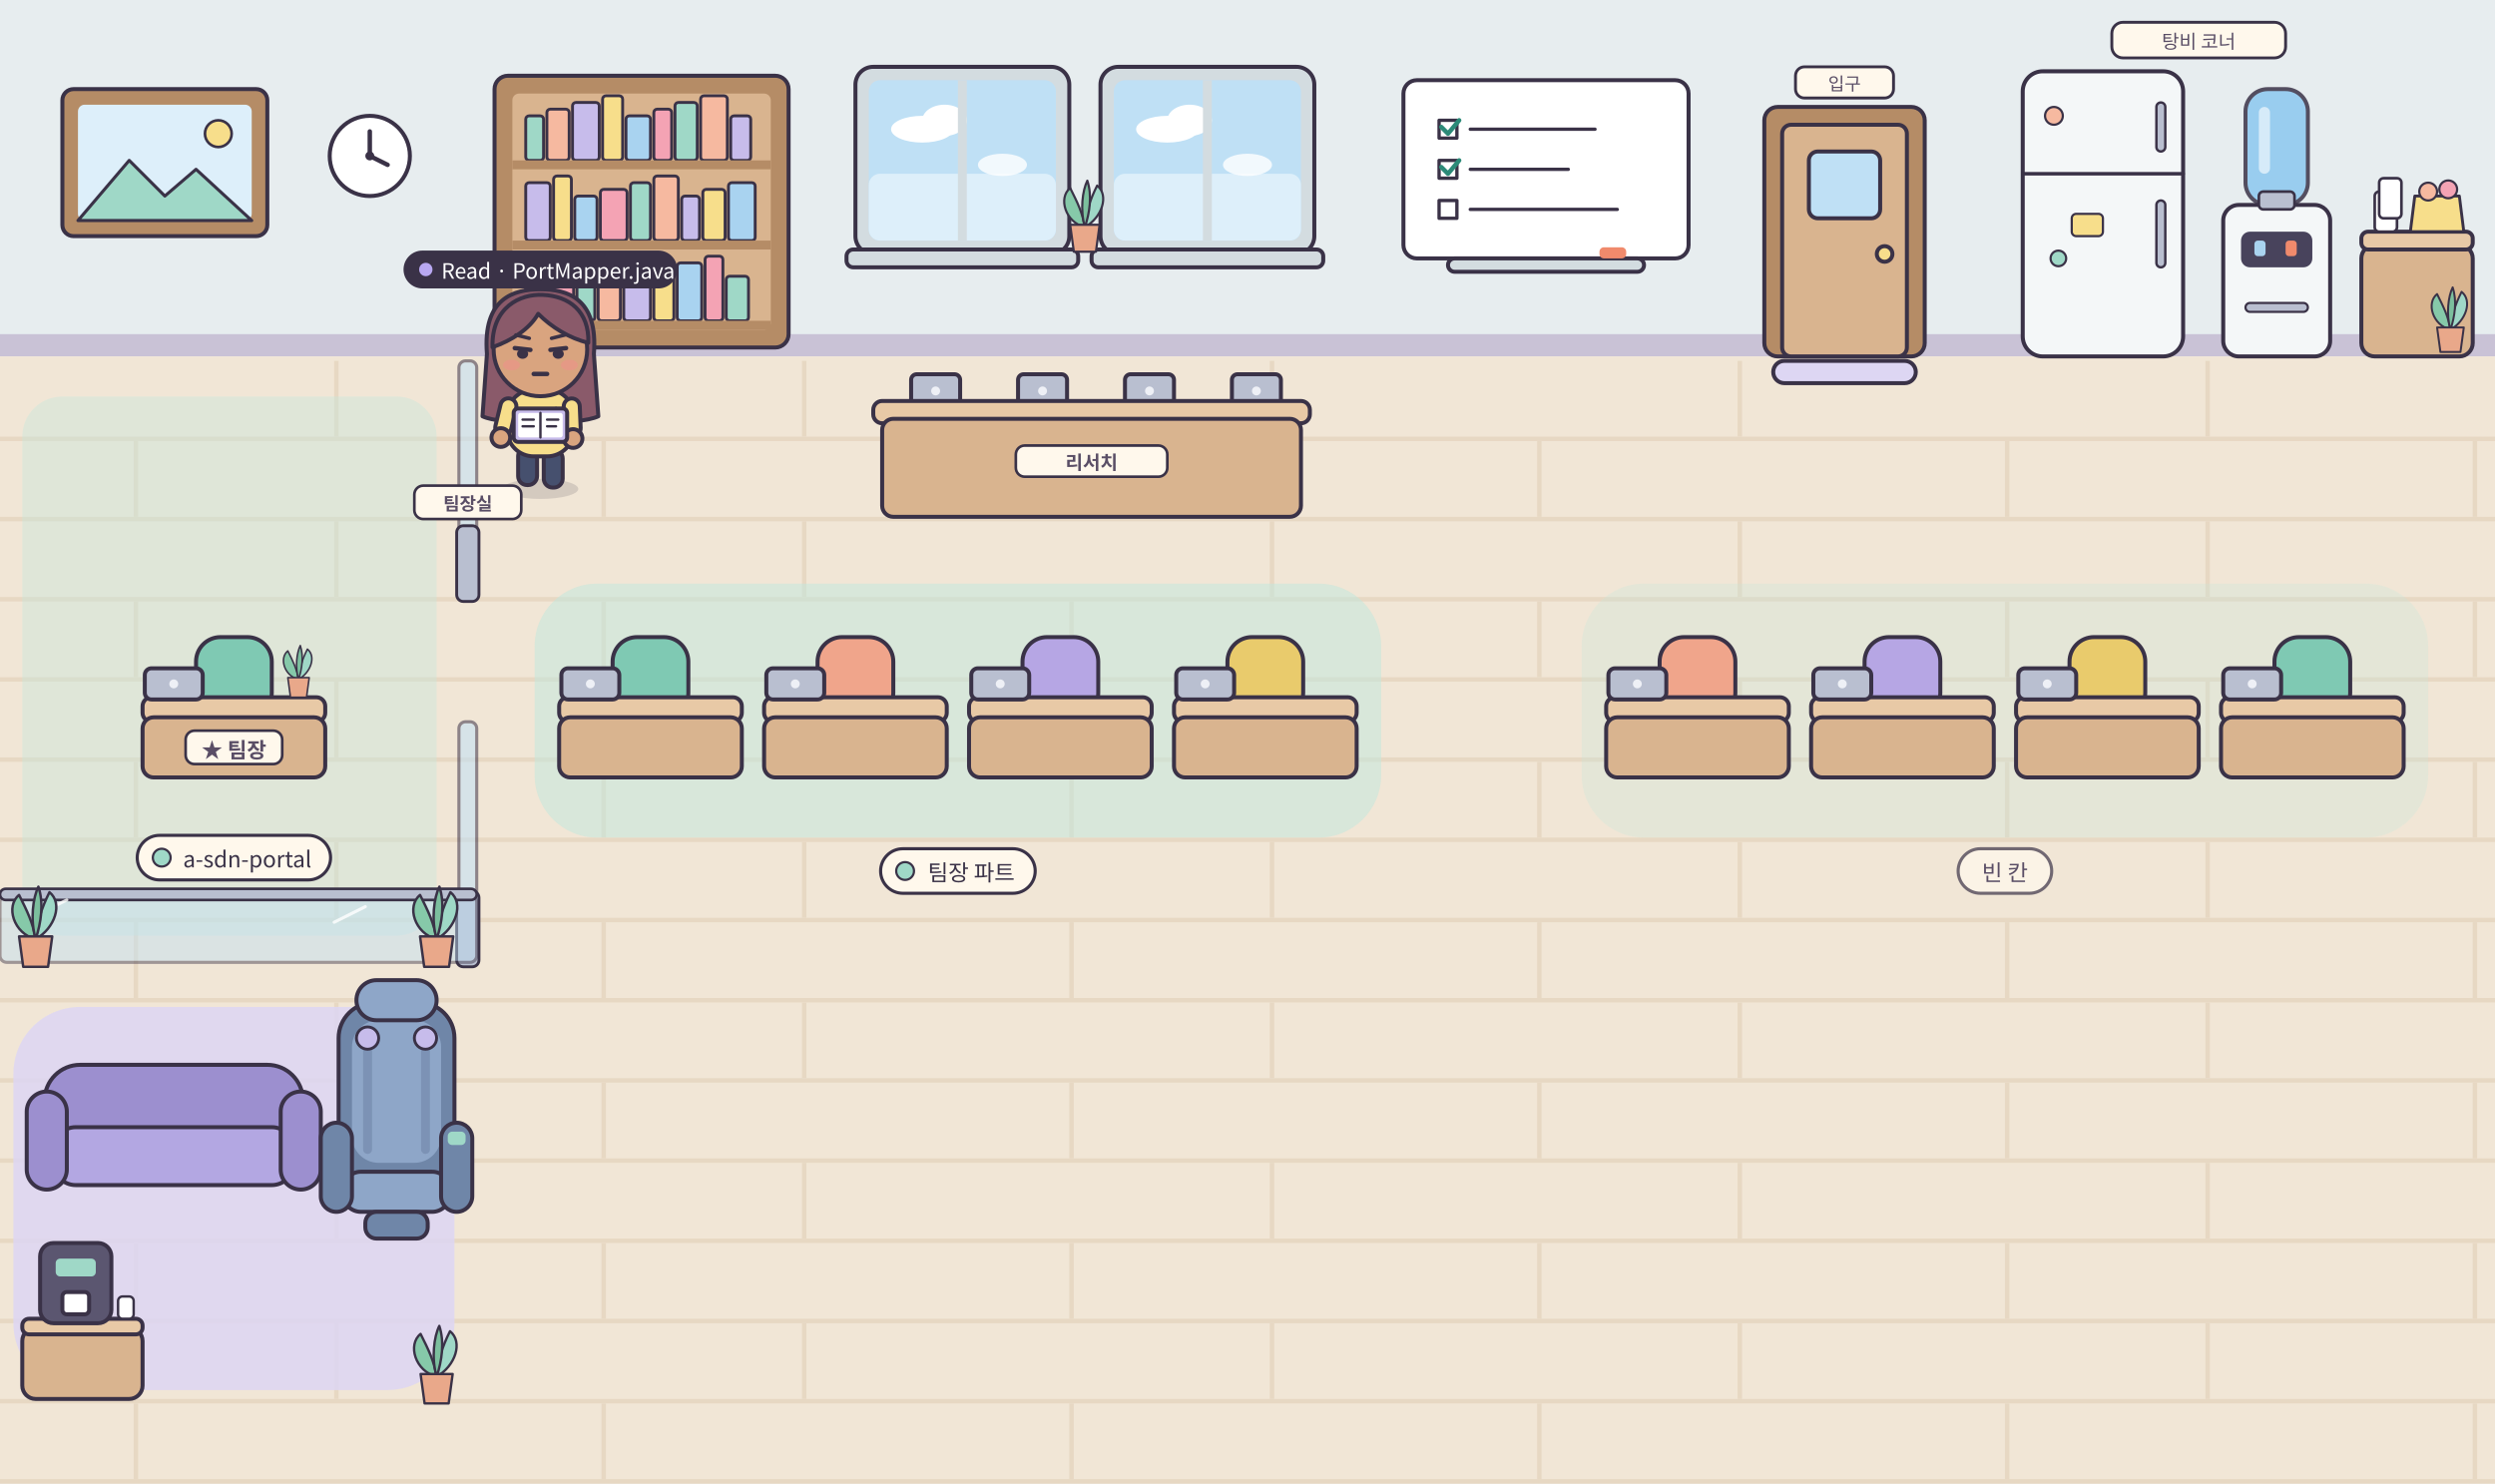
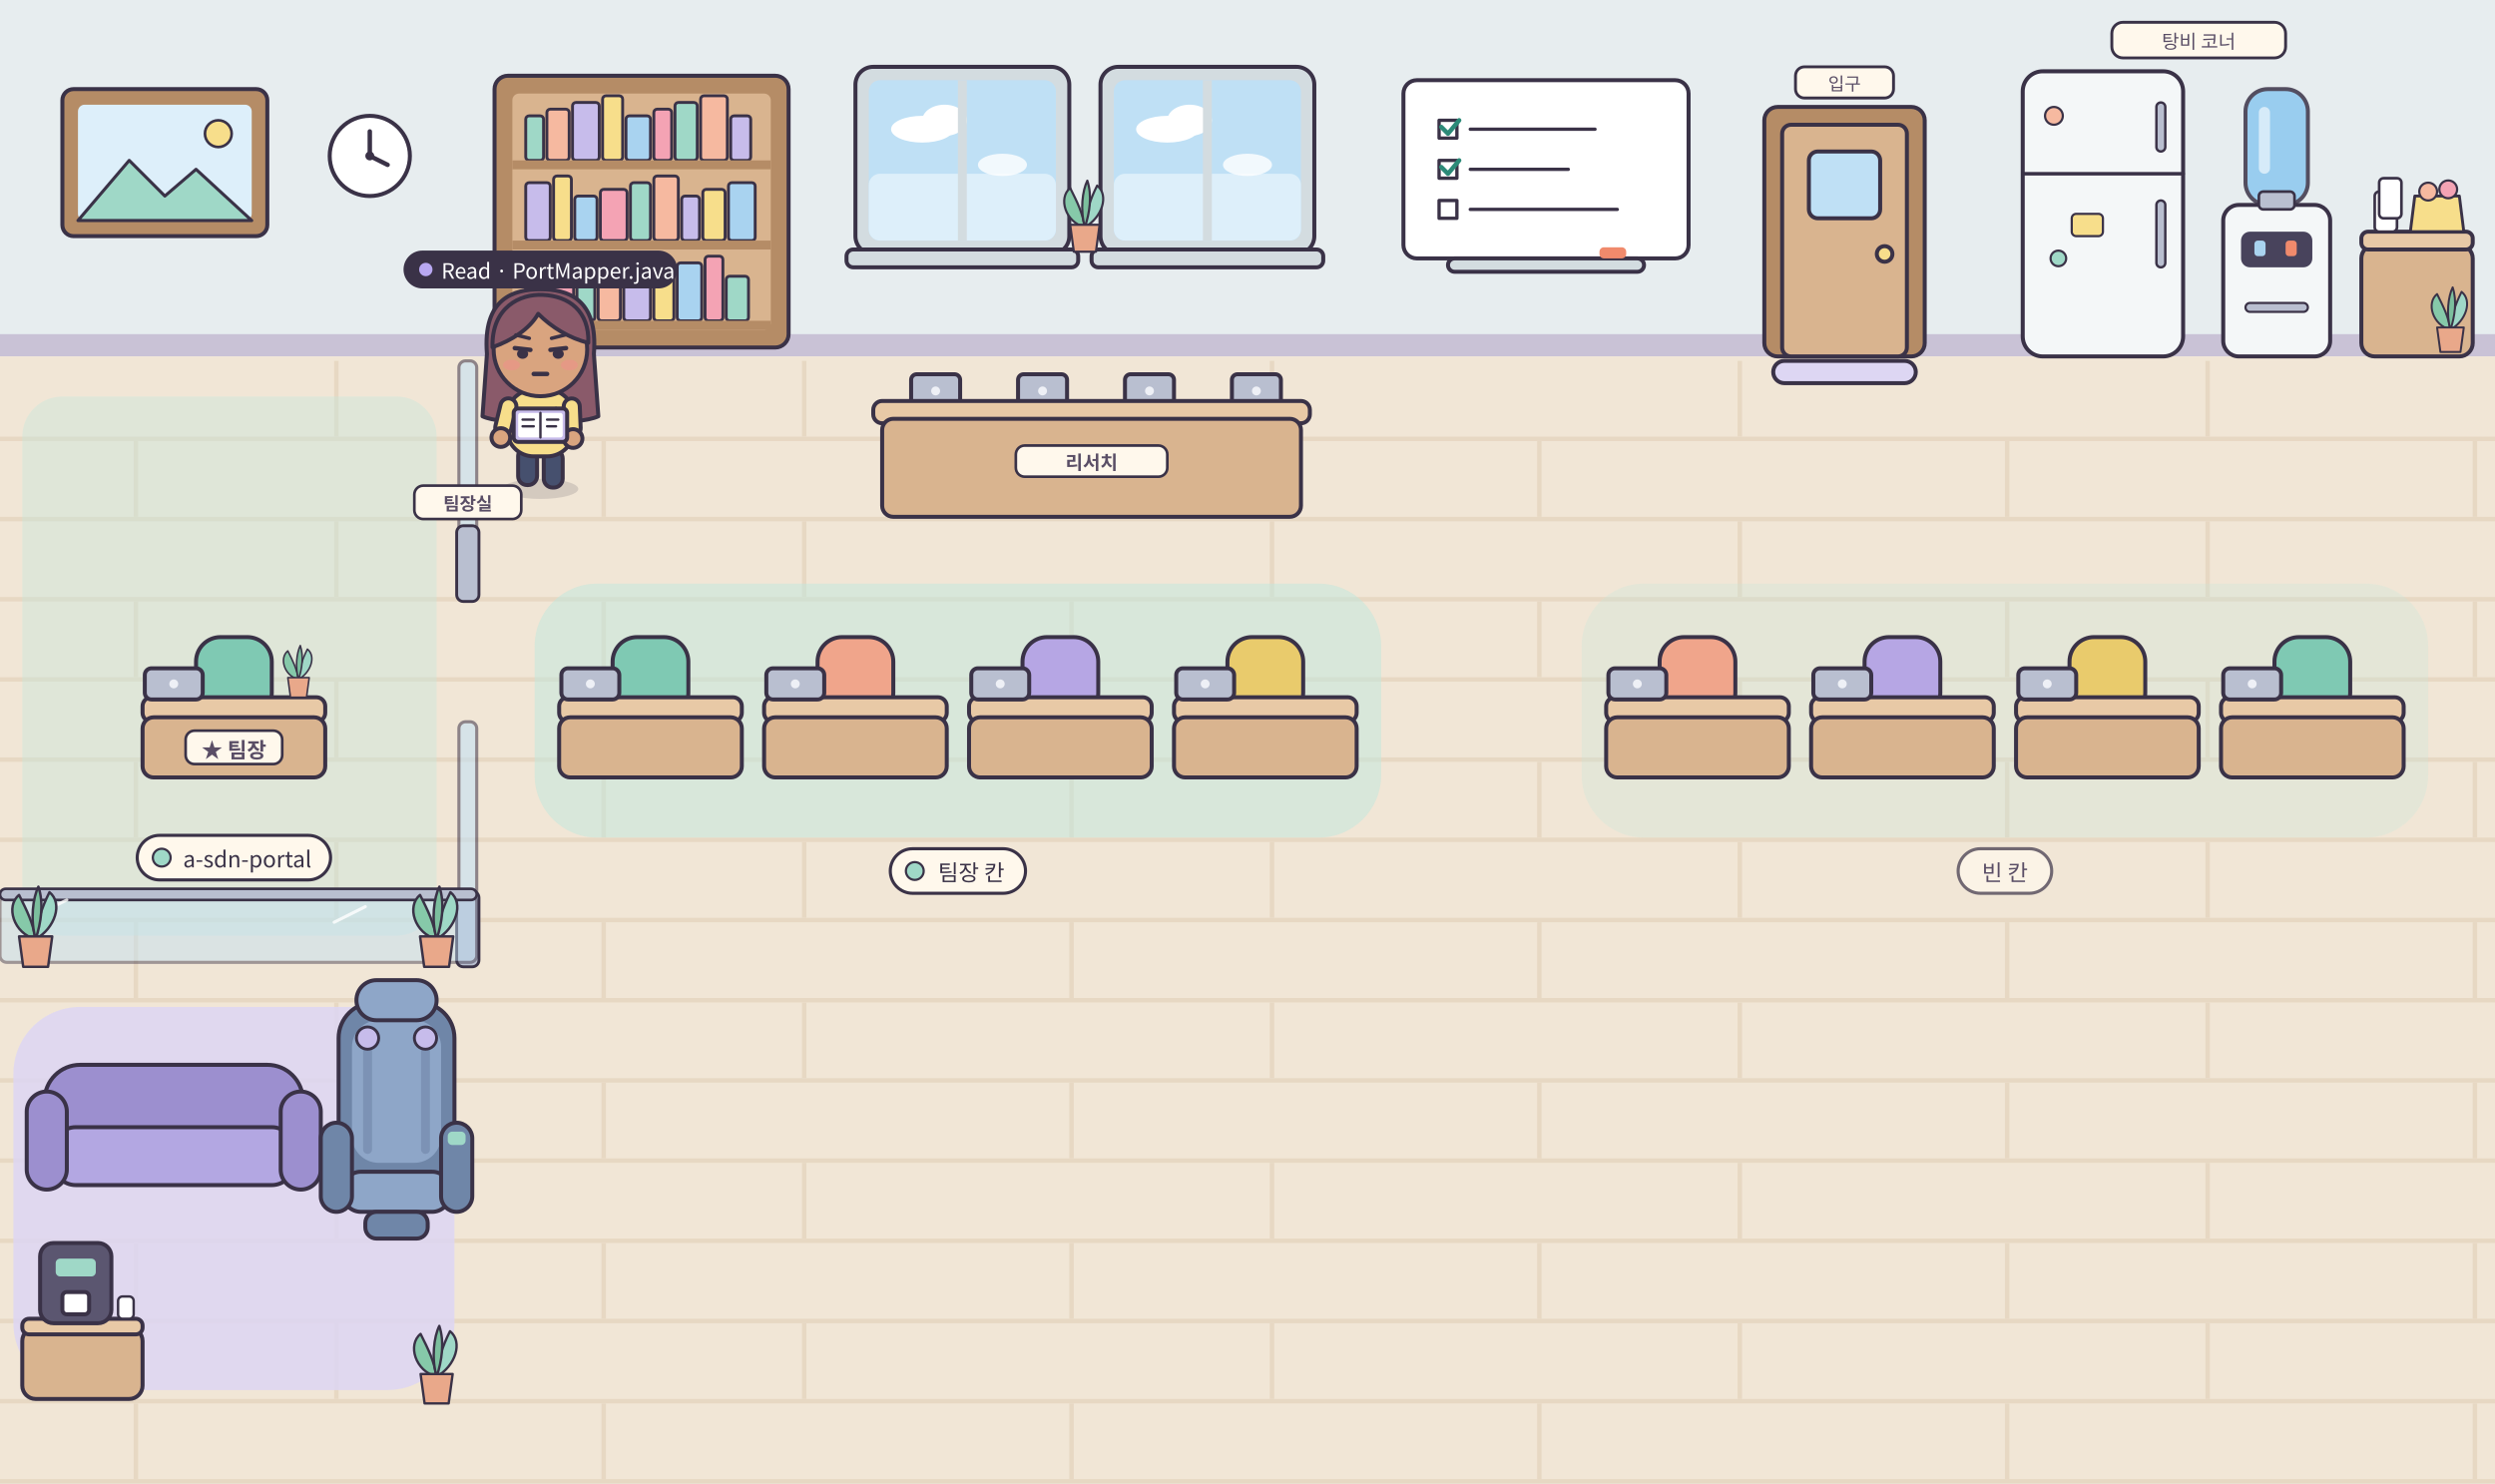
<svg xmlns="http://www.w3.org/2000/svg" viewBox="0 0 1120 666" width="1120" height="666" font-family="Apple SD Gothic Neo, Noto Sans CJK KR, Noto Sans KR, WenQuanYi Zen Hei, sans-serif">
  <rect x="0" y="0" width="1120" height="160" rx="0" fill="#E7EDEF" />
  <rect x="0" y="150" width="1120" height="10" rx="0" fill="#C9C2D6" />
  <rect x="0" y="160" width="1120" height="506" rx="0" fill="#F1E6D6" />
  <rect x="0" y="196" width="1120" height="2" rx="0" fill="#E7D8C3" />
  <rect x="150" y="162" width="2" height="34" rx="0" fill="#E7D8C3" />
  <rect x="360" y="162" width="2" height="34" rx="0" fill="#E7D8C3" />
  <rect x="570" y="162" width="2" height="34" rx="0" fill="#E7D8C3" />
  <rect x="780" y="162" width="2" height="34" rx="0" fill="#E7D8C3" />
  <rect x="990" y="162" width="2" height="34" rx="0" fill="#E7D8C3" />
  <rect x="0" y="232" width="1120" height="2" rx="0" fill="#E7D8C3" />
  <rect x="60" y="198" width="2" height="34" rx="0" fill="#E7D8C3" />
  <rect x="270" y="198" width="2" height="34" rx="0" fill="#E7D8C3" />
  <rect x="480" y="198" width="2" height="34" rx="0" fill="#E7D8C3" />
  <rect x="690" y="198" width="2" height="34" rx="0" fill="#E7D8C3" />
  <rect x="900" y="198" width="2" height="34" rx="0" fill="#E7D8C3" />
  <rect x="1110" y="198" width="2" height="34" rx="0" fill="#E7D8C3" />
  <rect x="0" y="268" width="1120" height="2" rx="0" fill="#E7D8C3" />
  <rect x="150" y="234" width="2" height="34" rx="0" fill="#E7D8C3" />
  <rect x="360" y="234" width="2" height="34" rx="0" fill="#E7D8C3" />
  <rect x="570" y="234" width="2" height="34" rx="0" fill="#E7D8C3" />
  <rect x="780" y="234" width="2" height="34" rx="0" fill="#E7D8C3" />
  <rect x="990" y="234" width="2" height="34" rx="0" fill="#E7D8C3" />
  <rect x="0" y="304" width="1120" height="2" rx="0" fill="#E7D8C3" />
  <rect x="60" y="270" width="2" height="34" rx="0" fill="#E7D8C3" />
  <rect x="270" y="270" width="2" height="34" rx="0" fill="#E7D8C3" />
  <rect x="480" y="270" width="2" height="34" rx="0" fill="#E7D8C3" />
  <rect x="690" y="270" width="2" height="34" rx="0" fill="#E7D8C3" />
  <rect x="900" y="270" width="2" height="34" rx="0" fill="#E7D8C3" />
  <rect x="1110" y="270" width="2" height="34" rx="0" fill="#E7D8C3" />
  <rect x="0" y="340" width="1120" height="2" rx="0" fill="#E7D8C3" />
  <rect x="150" y="306" width="2" height="34" rx="0" fill="#E7D8C3" />
  <rect x="360" y="306" width="2" height="34" rx="0" fill="#E7D8C3" />
  <rect x="570" y="306" width="2" height="34" rx="0" fill="#E7D8C3" />
  <rect x="780" y="306" width="2" height="34" rx="0" fill="#E7D8C3" />
  <rect x="990" y="306" width="2" height="34" rx="0" fill="#E7D8C3" />
  <rect x="0" y="376" width="1120" height="2" rx="0" fill="#E7D8C3" />
  <rect x="60" y="342" width="2" height="34" rx="0" fill="#E7D8C3" />
  <rect x="270" y="342" width="2" height="34" rx="0" fill="#E7D8C3" />
  <rect x="480" y="342" width="2" height="34" rx="0" fill="#E7D8C3" />
  <rect x="690" y="342" width="2" height="34" rx="0" fill="#E7D8C3" />
  <rect x="900" y="342" width="2" height="34" rx="0" fill="#E7D8C3" />
  <rect x="1110" y="342" width="2" height="34" rx="0" fill="#E7D8C3" />
  <rect x="0" y="412" width="1120" height="2" rx="0" fill="#E7D8C3" />
  <rect x="150" y="378" width="2" height="34" rx="0" fill="#E7D8C3" />
  <rect x="360" y="378" width="2" height="34" rx="0" fill="#E7D8C3" />
  <rect x="570" y="378" width="2" height="34" rx="0" fill="#E7D8C3" />
  <rect x="780" y="378" width="2" height="34" rx="0" fill="#E7D8C3" />
  <rect x="990" y="378" width="2" height="34" rx="0" fill="#E7D8C3" />
  <rect x="0" y="448" width="1120" height="2" rx="0" fill="#E7D8C3" />
  <rect x="60" y="414" width="2" height="34" rx="0" fill="#E7D8C3" />
  <rect x="270" y="414" width="2" height="34" rx="0" fill="#E7D8C3" />
  <rect x="480" y="414" width="2" height="34" rx="0" fill="#E7D8C3" />
  <rect x="690" y="414" width="2" height="34" rx="0" fill="#E7D8C3" />
  <rect x="900" y="414" width="2" height="34" rx="0" fill="#E7D8C3" />
  <rect x="1110" y="414" width="2" height="34" rx="0" fill="#E7D8C3" />
  <rect x="0" y="484" width="1120" height="2" rx="0" fill="#E7D8C3" />
  <rect x="150" y="450" width="2" height="34" rx="0" fill="#E7D8C3" />
  <rect x="360" y="450" width="2" height="34" rx="0" fill="#E7D8C3" />
  <rect x="570" y="450" width="2" height="34" rx="0" fill="#E7D8C3" />
  <rect x="780" y="450" width="2" height="34" rx="0" fill="#E7D8C3" />
  <rect x="990" y="450" width="2" height="34" rx="0" fill="#E7D8C3" />
  <rect x="0" y="520" width="1120" height="2" rx="0" fill="#E7D8C3" />
  <rect x="60" y="486" width="2" height="34" rx="0" fill="#E7D8C3" />
  <rect x="270" y="486" width="2" height="34" rx="0" fill="#E7D8C3" />
  <rect x="480" y="486" width="2" height="34" rx="0" fill="#E7D8C3" />
  <rect x="690" y="486" width="2" height="34" rx="0" fill="#E7D8C3" />
  <rect x="900" y="486" width="2" height="34" rx="0" fill="#E7D8C3" />
  <rect x="1110" y="486" width="2" height="34" rx="0" fill="#E7D8C3" />
  <rect x="0" y="556" width="1120" height="2" rx="0" fill="#E7D8C3" />
  <rect x="150" y="522" width="2" height="34" rx="0" fill="#E7D8C3" />
  <rect x="360" y="522" width="2" height="34" rx="0" fill="#E7D8C3" />
  <rect x="570" y="522" width="2" height="34" rx="0" fill="#E7D8C3" />
  <rect x="780" y="522" width="2" height="34" rx="0" fill="#E7D8C3" />
  <rect x="990" y="522" width="2" height="34" rx="0" fill="#E7D8C3" />
  <rect x="0" y="592" width="1120" height="2" rx="0" fill="#E7D8C3" />
  <rect x="60" y="558" width="2" height="34" rx="0" fill="#E7D8C3" />
  <rect x="270" y="558" width="2" height="34" rx="0" fill="#E7D8C3" />
  <rect x="480" y="558" width="2" height="34" rx="0" fill="#E7D8C3" />
  <rect x="690" y="558" width="2" height="34" rx="0" fill="#E7D8C3" />
  <rect x="900" y="558" width="2" height="34" rx="0" fill="#E7D8C3" />
  <rect x="1110" y="558" width="2" height="34" rx="0" fill="#E7D8C3" />
  <rect x="0" y="628" width="1120" height="2" rx="0" fill="#E7D8C3" />
  <rect x="150" y="594" width="2" height="34" rx="0" fill="#E7D8C3" />
  <rect x="360" y="594" width="2" height="34" rx="0" fill="#E7D8C3" />
  <rect x="570" y="594" width="2" height="34" rx="0" fill="#E7D8C3" />
  <rect x="780" y="594" width="2" height="34" rx="0" fill="#E7D8C3" />
  <rect x="990" y="594" width="2" height="34" rx="0" fill="#E7D8C3" />
  <rect x="0" y="664" width="1120" height="2" rx="0" fill="#E7D8C3" />
  <rect x="60" y="630" width="2" height="34" rx="0" fill="#E7D8C3" />
  <rect x="270" y="630" width="2" height="34" rx="0" fill="#E7D8C3" />
  <rect x="480" y="630" width="2" height="34" rx="0" fill="#E7D8C3" />
  <rect x="690" y="630" width="2" height="34" rx="0" fill="#E7D8C3" />
  <rect x="900" y="630" width="2" height="34" rx="0" fill="#E7D8C3" />
  <rect x="1110" y="630" width="2" height="34" rx="0" fill="#E7D8C3" />
  <rect x="240" y="262" width="380" height="114" rx="28" fill="#C3E7DC" opacity="0.55" />
  <rect x="710" y="262" width="380" height="114" rx="28" fill="#C3E7DC" opacity="0.28" />
  <rect x="10" y="178" width="186" height="242" rx="18" fill="#C3E7DC" opacity="0.4" />
  <rect x="6" y="452" width="198" height="172" rx="30" fill="#DDD6F3" opacity="0.85" />
  <rect x="796" y="162" width="64" height="10" rx="5" fill="#DDD6F3" stroke="#3A3247" stroke-width="1.8" stroke-linecap="round" stroke-linejoin="round" />
  <rect x="28" y="40" width="92" height="66" rx="5" fill="#B58C66" stroke="#3A3247" stroke-width="1.8" stroke-linecap="round" stroke-linejoin="round" />
  <rect x="35" y="47" width="78" height="52" rx="3" fill="#DDEFFA" />
  <path d="M35,99 L58,72 L74,88 L88,76 L113,99 Z" fill="#9FD8C7" stroke="#3A3247" stroke-width="1.4" stroke-linecap="round" stroke-linejoin="round" />
  <circle cx="98" cy="60" r="6" fill="#F7DE8B" stroke="#3A3247" stroke-width="1.2" stroke-linecap="round" stroke-linejoin="round" />
  <circle cx="166" cy="70" r="18" fill="#FFFFFF" stroke="#3A3247" stroke-width="1.8" stroke-linecap="round" stroke-linejoin="round" />
  <path d="M166,70 L166,59 M166,70 L174,74" fill="none" stroke="#3A3247" stroke-width="2" stroke-linecap="round" stroke-linejoin="round" />
  <circle cx="166" cy="70" r="2" fill="#3A3247" />
  <rect x="222" y="34" width="132" height="122" rx="6" fill="#B58C66" stroke="#3A3247" stroke-width="1.8" stroke-linecap="round" stroke-linejoin="round" />
  <rect x="230" y="42" width="116" height="106" rx="3" fill="#D9B48F" />
  <rect x="236" y="52" width="8" height="20" rx="1.5" fill="#9FD8C7" stroke="#3A3247" stroke-width="1.3" stroke-linecap="round" stroke-linejoin="round" />
  <rect x="245.5" y="49" width="10" height="23" rx="1.5" fill="#F6B9A0" stroke="#3A3247" stroke-width="1.3" stroke-linecap="round" stroke-linejoin="round" />
  <rect x="257" y="46" width="12" height="26" rx="1.5" fill="#C7BCEB" stroke="#3A3247" stroke-width="1.3" stroke-linecap="round" stroke-linejoin="round" />
  <rect x="270.5" y="43" width="9" height="29" rx="1.5" fill="#F7DE8B" stroke="#3A3247" stroke-width="1.3" stroke-linecap="round" stroke-linejoin="round" />
  <rect x="281" y="52" width="11" height="20" rx="1.5" fill="#A9D3F0" stroke="#3A3247" stroke-width="1.3" stroke-linecap="round" stroke-linejoin="round" />
  <rect x="293.5" y="49" width="8" height="23" rx="1.5" fill="#F4A3B4" stroke="#3A3247" stroke-width="1.3" stroke-linecap="round" stroke-linejoin="round" />
  <rect x="303" y="46" width="10" height="26" rx="1.5" fill="#9FD8C7" stroke="#3A3247" stroke-width="1.3" stroke-linecap="round" stroke-linejoin="round" />
  <rect x="314.5" y="43" width="12" height="29" rx="1.5" fill="#F6B9A0" stroke="#3A3247" stroke-width="1.3" stroke-linecap="round" stroke-linejoin="round" />
  <rect x="328" y="52" width="9" height="20" rx="1.5" fill="#C7BCEB" stroke="#3A3247" stroke-width="1.3" stroke-linecap="round" stroke-linejoin="round" />
  <rect x="230" y="72" width="116" height="4" rx="0" fill="#B58C66" />
  <rect x="236" y="82" width="11" height="26" rx="1.5" fill="#C7BCEB" stroke="#3A3247" stroke-width="1.3" stroke-linecap="round" stroke-linejoin="round" />
  <rect x="248.5" y="79" width="8" height="29" rx="1.5" fill="#F7DE8B" stroke="#3A3247" stroke-width="1.3" stroke-linecap="round" stroke-linejoin="round" />
  <rect x="258" y="88" width="10" height="20" rx="1.5" fill="#A9D3F0" stroke="#3A3247" stroke-width="1.3" stroke-linecap="round" stroke-linejoin="round" />
  <rect x="269.5" y="85" width="12" height="23" rx="1.5" fill="#F4A3B4" stroke="#3A3247" stroke-width="1.3" stroke-linecap="round" stroke-linejoin="round" />
  <rect x="283" y="82" width="9" height="26" rx="1.5" fill="#9FD8C7" stroke="#3A3247" stroke-width="1.3" stroke-linecap="round" stroke-linejoin="round" />
  <rect x="293.5" y="79" width="11" height="29" rx="1.5" fill="#F6B9A0" stroke="#3A3247" stroke-width="1.3" stroke-linecap="round" stroke-linejoin="round" />
  <rect x="306" y="88" width="8" height="20" rx="1.5" fill="#C7BCEB" stroke="#3A3247" stroke-width="1.3" stroke-linecap="round" stroke-linejoin="round" />
  <rect x="315.5" y="85" width="10" height="23" rx="1.5" fill="#F7DE8B" stroke="#3A3247" stroke-width="1.3" stroke-linecap="round" stroke-linejoin="round" />
  <rect x="327" y="82" width="12" height="26" rx="1.5" fill="#A9D3F0" stroke="#3A3247" stroke-width="1.3" stroke-linecap="round" stroke-linejoin="round" />
  <rect x="230" y="108" width="116" height="4" rx="0" fill="#B58C66" />
  <rect x="236" y="124" width="9" height="20" rx="1.5" fill="#A9D3F0" stroke="#3A3247" stroke-width="1.3" stroke-linecap="round" stroke-linejoin="round" />
  <rect x="246.5" y="121" width="11" height="23" rx="1.5" fill="#F4A3B4" stroke="#3A3247" stroke-width="1.3" stroke-linecap="round" stroke-linejoin="round" />
  <rect x="259" y="118" width="8" height="26" rx="1.5" fill="#9FD8C7" stroke="#3A3247" stroke-width="1.3" stroke-linecap="round" stroke-linejoin="round" />
  <rect x="268.5" y="115" width="10" height="29" rx="1.5" fill="#F6B9A0" stroke="#3A3247" stroke-width="1.3" stroke-linecap="round" stroke-linejoin="round" />
  <rect x="280" y="124" width="12" height="20" rx="1.5" fill="#C7BCEB" stroke="#3A3247" stroke-width="1.3" stroke-linecap="round" stroke-linejoin="round" />
  <rect x="293.5" y="121" width="9" height="23" rx="1.5" fill="#F7DE8B" stroke="#3A3247" stroke-width="1.3" stroke-linecap="round" stroke-linejoin="round" />
  <rect x="304" y="118" width="11" height="26" rx="1.5" fill="#A9D3F0" stroke="#3A3247" stroke-width="1.3" stroke-linecap="round" stroke-linejoin="round" />
  <rect x="316.5" y="115" width="8" height="29" rx="1.5" fill="#F4A3B4" stroke="#3A3247" stroke-width="1.3" stroke-linecap="round" stroke-linejoin="round" />
  <rect x="326" y="124" width="10" height="20" rx="1.5" fill="#9FD8C7" stroke="#3A3247" stroke-width="1.3" stroke-linecap="round" stroke-linejoin="round" />
  <rect x="230" y="144" width="116" height="4" rx="0" fill="#B58C66" />
  <rect x="384" y="30" width="96" height="84" rx="8" fill="#D3DCE0" stroke="#3A3247" stroke-width="1.8" stroke-linecap="round" stroke-linejoin="round" />
  <rect x="390" y="36" width="84" height="72" rx="5" fill="#BFE0F5" />
  <rect x="390" y="78" width="84" height="30" rx="5" fill="#DDEFFA" />
  <ellipse cx="414" cy="58" rx="14" ry="6" fill="#FFFFFF" />
  <ellipse cx="424" cy="54" rx="10" ry="7" fill="#FFFFFF" />
  <ellipse cx="450" cy="74" rx="11" ry="5" fill="#FFFFFF" opacity="0.8" />
  <rect x="430" y="36" width="4" height="72" rx="0" fill="#D3DCE0" />
  <rect x="380" y="112" width="104" height="8" rx="3" fill="#D3DCE0" stroke="#3A3247" stroke-width="1.8" stroke-linecap="round" stroke-linejoin="round" />
  <rect x="494" y="30" width="96" height="84" rx="8" fill="#D3DCE0" stroke="#3A3247" stroke-width="1.8" stroke-linecap="round" stroke-linejoin="round" />
  <rect x="500" y="36" width="84" height="72" rx="5" fill="#BFE0F5" />
  <rect x="500" y="78" width="84" height="30" rx="5" fill="#DDEFFA" />
  <ellipse cx="524" cy="58" rx="14" ry="6" fill="#FFFFFF" />
  <ellipse cx="534" cy="54" rx="10" ry="7" fill="#FFFFFF" />
  <ellipse cx="560" cy="74" rx="11" ry="5" fill="#FFFFFF" opacity="0.8" />
  <rect x="540" y="36" width="4" height="72" rx="0" fill="#D3DCE0" />
  <rect x="490" y="112" width="104" height="8" rx="3" fill="#D3DCE0" stroke="#3A3247" stroke-width="1.8" stroke-linecap="round" stroke-linejoin="round" />
  <path d="M487,102 C478.2,99.8 474.9,88.8 480.4,84.4 C483.7,91 485.9,95.4 487,102 Z" fill="#86C9A9" stroke="#3A3247" stroke-width="0.99" stroke-linecap="round" stroke-linejoin="round" />
  <path d="M487,102 C494.7,97.6 498,87.7 492.5,83.3 C489.2,89.9 487.55,95.4 487,102 Z" fill="#9FD8C7" stroke="#3A3247" stroke-width="0.99" stroke-linecap="round" stroke-linejoin="round" />
  <path d="M487,102 C484.8,94.3 485.9,85.5 488.1,81.1 C490.3,87.7 489.2,95.4 487,102 Z" fill="#7CBF9E" stroke="#3A3247" stroke-width="0.99" stroke-linecap="round" stroke-linejoin="round" />
  <path d="M480.4,100.9 L493.6,100.9 L491.95,113 L482.05,113 Z" fill="#E9A88A" stroke="#3A3247" stroke-width="0.99" stroke-linecap="round" stroke-linejoin="round" />
  <rect x="630" y="36" width="128" height="80" rx="6" fill="#FFFFFF" stroke="#3A3247" stroke-width="1.8" stroke-linecap="round" stroke-linejoin="round" />
  <path d="M646,54 L654,54 L654,62 L646,62 Z M660,58 L716,58 M646,72 L654,72 L654,80 L646,80 Z M660,76 L704,76 M646,90 L654,90 L654,98 L646,98 Z M660,94 L726,94" fill="none" stroke="#3A3247" stroke-width="1.5" stroke-linecap="round" stroke-linejoin="round" />
  <path d="M647,57 L650,60 L655,54 M647,75 L650,78 L655,72" fill="none" stroke="#2C8A78" stroke-width="2" stroke-linecap="round" stroke-linejoin="round" />
  <rect x="650" y="116" width="88" height="6" rx="3" fill="#D3DCE0" stroke="#3A3247" stroke-width="1.8" stroke-linecap="round" stroke-linejoin="round" />
  <rect x="718" y="111" width="12" height="5" rx="2" fill="#F08A6C" />
  <rect x="792" y="48" width="72" height="112" rx="6" fill="#B58C66" stroke="#3A3247" stroke-width="1.8" stroke-linecap="round" stroke-linejoin="round" />
  <rect x="800" y="56" width="56" height="104" rx="4" fill="#D9B48F" stroke="#3A3247" stroke-width="1.8" stroke-linecap="round" stroke-linejoin="round" />
  <rect x="812" y="68" width="32" height="30" rx="4" fill="#BFE0F5" stroke="#3A3247" stroke-width="1.8" stroke-linecap="round" stroke-linejoin="round" />
  <circle cx="846" cy="114" r="3.5" fill="#F7DE8B" stroke="#3A3247" stroke-width="1.8" stroke-linecap="round" stroke-linejoin="round" />
  <rect x="806" y="30" width="44" height="14" rx="4" fill="#FFF8EC" stroke="#3A3247" stroke-width="1.3" stroke-linecap="round" stroke-linejoin="round" />
  <text x="828" y="37" font-size="8" text-anchor="middle" dominant-baseline="central" fill="#5A4E66">입구</text>
  <rect x="948" y="10" width="78" height="16" rx="5" fill="#FFF8EC" stroke="#3A3247" stroke-width="1.3" stroke-linecap="round" stroke-linejoin="round" />
  <text x="987" y="18" font-size="8.5" text-anchor="middle" dominant-baseline="central" fill="#5A4E66">탕비 코너</text>
  <rect x="908" y="32" width="72" height="128" rx="9" fill="#F4F7F8" stroke="#3A3247" stroke-width="1.8" stroke-linecap="round" stroke-linejoin="round" />
  <path d="M908,78 L980,78" fill="none" stroke="#3A3247" stroke-width="1.6" stroke-linecap="round" stroke-linejoin="round" />
  <rect x="968" y="46" width="4" height="22" rx="2" fill="#B9BFD0" stroke="#3A3247" stroke-width="1.1" stroke-linecap="round" stroke-linejoin="round" />
  <rect x="968" y="90" width="4" height="30" rx="2" fill="#B9BFD0" stroke="#3A3247" stroke-width="1.1" stroke-linecap="round" stroke-linejoin="round" />
  <circle cx="922" cy="52" r="4" fill="#F6B9A0" stroke="#3A3247" stroke-width="1" stroke-linecap="round" stroke-linejoin="round" />
  <rect x="930" y="96" width="14" height="10" rx="2" fill="#F7DE8B" stroke="#3A3247" stroke-width="1" stroke-linecap="round" stroke-linejoin="round" />
  <circle cx="924" cy="116" r="3.5" fill="#9FD8C7" stroke="#3A3247" stroke-width="1" stroke-linecap="round" stroke-linejoin="round" />
  <rect x="998" y="92" width="48" height="68" rx="7" fill="#F4F7F8" stroke="#3A3247" stroke-width="1.8" stroke-linecap="round" stroke-linejoin="round" />
  <rect x="1006" y="104" width="32" height="16" rx="4" fill="#48435C" />
  <rect x="1012" y="108" width="5" height="7" rx="1.5" fill="#A9D3F0" />
  <rect x="1026" y="108" width="5" height="7" rx="1.5" fill="#F08A6C" />
  <rect x="1008" y="136" width="28" height="4" rx="2" fill="#B9BFD0" stroke="#3A3247" stroke-width="1" stroke-linecap="round" stroke-linejoin="round" />
  <rect x="1008" y="40" width="28" height="52" rx="10" fill="#8CC8EE" stroke="#3A3247" stroke-width="1.8" stroke-linecap="round" stroke-linejoin="round" opacity="0.85" />
  <rect x="1014" y="48" width="5" height="30" rx="2.5" fill="#FFFFFF" opacity="0.6" />
  <rect x="1014" y="86" width="16" height="8" rx="2" fill="#B9BFD0" stroke="#3A3247" stroke-width="1.2" stroke-linecap="round" stroke-linejoin="round" />
  <rect x="1060" y="110" width="50" height="50" rx="6" fill="#D9B48F" stroke="#3A3247" stroke-width="1.8" stroke-linecap="round" stroke-linejoin="round" />
  <rect x="1060" y="104" width="50" height="8" rx="3" fill="#E8C9A6" stroke="#3A3247" stroke-width="1.8" stroke-linecap="round" stroke-linejoin="round" />
  <rect x="1066" y="86" width="10" height="18" rx="2" fill="#FFFFFF" stroke="#3A3247" stroke-width="1.2" stroke-linecap="round" stroke-linejoin="round" />
  <rect x="1068" y="80" width="10" height="18" rx="2" fill="#FFFFFF" stroke="#3A3247" stroke-width="1.2" stroke-linecap="round" stroke-linejoin="round" />
  <path d="M1082,104 L1084,88 L1104,88 L1106,104 Z" fill="#F7DE8B" stroke="#3A3247" stroke-width="1.3" stroke-linecap="round" stroke-linejoin="round" />
  <circle cx="1090" cy="86" r="4" fill="#F6B9A0" stroke="#3A3247" stroke-width="1" stroke-linecap="round" stroke-linejoin="round" />
  <circle cx="1099" cy="85" r="4" fill="#F4A3B4" stroke="#3A3247" stroke-width="1" stroke-linecap="round" stroke-linejoin="round" />
  <path d="M1100,148 C1092,146 1089,136 1094,132 C1097,138 1099,142 1100,148 Z" fill="#86C9A9" stroke="#3A3247" stroke-width="0.9" stroke-linecap="round" stroke-linejoin="round" />
  <path d="M1100,148 C1107,144 1110,135 1105,131 C1102,137 1100.5,142 1100,148 Z" fill="#9FD8C7" stroke="#3A3247" stroke-width="0.9" stroke-linecap="round" stroke-linejoin="round" />
  <path d="M1100,148 C1098,141 1099,133 1101,129 C1103,135 1102,142 1100,148 Z" fill="#7CBF9E" stroke="#3A3247" stroke-width="0.9" stroke-linecap="round" stroke-linejoin="round" />
  <path d="M1094,147 L1106,147 L1104.5,158 L1095.5,158 Z" fill="#E9A88A" stroke="#3A3247" stroke-width="0.9" stroke-linecap="round" stroke-linejoin="round" />
  <rect x="61.6" y="375" width="86.8" height="20" rx="10" fill="#FFF8EC" stroke="#3A3247" stroke-width="1.4" stroke-linecap="round" stroke-linejoin="round" />
  <circle cx="72.6" cy="385" r="4" fill="#9FD8C7" stroke="#3A3247" stroke-width="1" stroke-linecap="round" stroke-linejoin="round" />
  <text x="111" y="385" font-size="10" text-anchor="middle" dominant-baseline="central" fill="#3A3247">a-sdn-portal</text>
-   <rect x="395.3" y="381" width="69.4" height="20" rx="10" fill="#FFF8EC" stroke="#3A3247" stroke-width="1.4" stroke-linecap="round" stroke-linejoin="round" />
-   <circle cx="406.3" cy="391" r="4" fill="#9FD8C7" stroke="#3A3247" stroke-width="1" stroke-linecap="round" stroke-linejoin="round" />
-   <text x="436" y="391" font-size="10" text-anchor="middle" dominant-baseline="central" fill="#3A3247">팀장 파트</text>
+   <rect x="399.65" y="381" width="60.7" height="20" rx="10" fill="#FFF8EC" stroke="#3A3247" stroke-width="1.4" stroke-linecap="round" stroke-linejoin="round" />
+   <circle cx="410.65" cy="391" r="4" fill="#9FD8C7" stroke="#3A3247" stroke-width="1" stroke-linecap="round" stroke-linejoin="round" />
+   <text x="436" y="391" font-size="10" text-anchor="middle" dominant-baseline="central" fill="#3A3247">팀장 칸</text>
  <rect x="879" y="381" width="42" height="20" rx="10" fill="#FFF8EC" stroke="#3A3247" stroke-width="1.4" stroke-linecap="round" stroke-linejoin="round" opacity="0.7" />
  <text x="900" y="391" font-size="10" text-anchor="middle" dominant-baseline="central" fill="#5A4E66">빈 칸</text>
  <g transform="translate(242.59,219.48)">
    <ellipse cx="0" cy="0" rx="17" ry="4.5" fill="#3A3247" fill-opacity="0.16" />
    <g transform="translate(0,-0.61) scale(1,1)">
      <g transform="translate(0,-1.13)">
        <rect x="-10" y="-17" width="8.5" height="17" rx="4" fill="#46506E" stroke="#3A3247" stroke-width="1.8" stroke-linecap="round" stroke-linejoin="round" />
      </g>
      <g transform="translate(0,0)">
        <rect x="1.5" y="-17" width="8.5" height="17" rx="4" fill="#46506E" stroke="#3A3247" stroke-width="1.8" stroke-linecap="round" stroke-linejoin="round" />
      </g>
      <g transform="translate(0,-62) rotate(0,0,20)">
        <path d="M-24,2 C-26,-23 -12,-27 0,-27 C12,-27 26,-23 24,2 L26,30 C18,34 -18,34 -26,30 Z" fill="#8A5A6A" stroke="#3A3247" stroke-width="1.8" stroke-linecap="round" stroke-linejoin="round" />
      </g>
      <g transform="">
        <rect x="-15" y="-44" width="30" height="30" rx="12" fill="#F7DE8B" stroke="#3A3247" stroke-width="1.8" stroke-linecap="round" stroke-linejoin="round" />
        <path d="M7,-35.6 L8.22,-32.67 L11.37,-32.42 L8.97,-30.36 L9.7,-27.28 L7,-28.93 L4.3,-27.28 L5.03,-30.36 L2.63,-32.42 L5.78,-32.67 Z" fill="#F7DE8B" stroke="#3A3247" stroke-width="1.3" stroke-linecap="round" stroke-linejoin="round" />
      </g>
      <g transform="translate(0,-62) rotate(0,0,20)">
        <circle cx="0" cy="0" r="21" fill="#D9A47F" stroke="#3A3247" stroke-width="1.8" stroke-linecap="round" stroke-linejoin="round" />
        <ellipse cx="-13" cy="7" rx="3.8" ry="2.4" fill="#F48C8C" opacity="0.45" />
        <ellipse cx="13" cy="7" rx="3.8" ry="2.4" fill="#F48C8C" opacity="0.45" />
        <g transform="translate(0,1) scale(1,1) translate(0,-1)">
          <ellipse cx="-8" cy="2" rx="2.5" ry="2.2" fill="#3A3247" />
          <ellipse cx="8" cy="2" rx="2.5" ry="2.2" fill="#3A3247" />
        </g>
        <path d="M-3,11 L3,11" fill="none" stroke="#3A3247" stroke-width="2" stroke-linecap="round" stroke-linejoin="round" />
        <path d="M-21.5,-1 C-22,-19 -9,-25 1,-24.5 C13,-24 22,-17 21.5,-3 C13,-5 5,-10 -1,-16 C-5,-9 -13,-4 -21.5,-1 Z" fill="#8A5A6A" stroke="#3A3247" stroke-width="1.8" stroke-linecap="round" stroke-linejoin="round" />
        <path d="M-11.5,-0.6 L-4.5,0.2" fill="none" stroke="#3A3247" stroke-width="2" stroke-linecap="round" stroke-linejoin="round" />
        <path d="M4.5,0.2 L11.5,-0.6" fill="none" stroke="#3A3247" stroke-width="2" stroke-linecap="round" stroke-linejoin="round" />
        <path d="M-11,-6.5 L-5,-5" fill="none" stroke="#3A3247" stroke-width="1.6" stroke-linecap="round" stroke-linejoin="round" />
        <path d="M5,-5 L11,-6.5" fill="none" stroke="#3A3247" stroke-width="1.6" stroke-linecap="round" stroke-linejoin="round" />
      </g>
      <g transform="translate(-14,-38) rotate(13.64)">
        <rect x="-3.6" y="-2" width="7.2" height="17" rx="3.6" fill="#F7DE8B" stroke="#3A3247" stroke-width="1.8" stroke-linecap="round" stroke-linejoin="round" />
        <circle cx="0" cy="16" r="4.2" fill="#D9A47F" stroke="#3A3247" stroke-width="1.8" stroke-linecap="round" stroke-linejoin="round" />
      </g>
      <g transform="translate(14,-38) rotate(-2.36)">
        <rect x="-3.6" y="-2" width="7.2" height="17" rx="3.6" fill="#F7DE8B" stroke="#3A3247" stroke-width="1.8" stroke-linecap="round" stroke-linejoin="round" />
        <circle cx="0" cy="16" r="4.2" fill="#D9A47F" stroke="#3A3247" stroke-width="1.8" stroke-linecap="round" stroke-linejoin="round" />
      </g>
      <g transform="translate(0,-28)">
        <rect x="-12" y="-7.5" width="24" height="15" rx="2" fill="#C7BCEB" stroke="#3A3247" stroke-width="1.8" stroke-linecap="round" stroke-linejoin="round" />
        <rect x="-10" y="-5.5" width="20" height="11" rx="1" fill="#FFFFFF" />
        <path d="M0,-5.5 L0,5.5 M-8,-2.5 L-3,-2.5 M-8,0.5 L-3,0.5 M3,-2.5 L8,-2.5 M3,0.5 L7,0.5" fill="none" stroke="#3A3247" stroke-width="1.1" stroke-linecap="round" stroke-linejoin="round" />
      </g>
    </g>
  </g>
  <rect x="409" y="168" width="22" height="15" rx="2.5" fill="#B9BFD0" stroke="#3A3247" stroke-width="1.8" stroke-linecap="round" stroke-linejoin="round" />
  <circle cx="420" cy="175.5" r="2" fill="#EEF0F6" />
  <rect x="457" y="168" width="22" height="15" rx="2.5" fill="#B9BFD0" stroke="#3A3247" stroke-width="1.8" stroke-linecap="round" stroke-linejoin="round" />
  <circle cx="468" cy="175.5" r="2" fill="#EEF0F6" />
  <rect x="505" y="168" width="22" height="15" rx="2.5" fill="#B9BFD0" stroke="#3A3247" stroke-width="1.8" stroke-linecap="round" stroke-linejoin="round" />
  <circle cx="516" cy="175.5" r="2" fill="#EEF0F6" />
  <rect x="553" y="168" width="22" height="15" rx="2.5" fill="#B9BFD0" stroke="#3A3247" stroke-width="1.8" stroke-linecap="round" stroke-linejoin="round" />
  <circle cx="564" cy="175.5" r="2" fill="#EEF0F6" />
  <rect x="392" y="180" width="196" height="10" rx="4" fill="#E8C9A6" stroke="#3A3247" stroke-width="1.8" stroke-linecap="round" stroke-linejoin="round" />
  <rect x="396" y="188" width="188" height="44" rx="5" fill="#D9B48F" stroke="#3A3247" stroke-width="1.8" stroke-linecap="round" stroke-linejoin="round" />
  <rect x="456" y="200" width="68" height="14" rx="4" fill="#FFF8EC" stroke="#3A3247" stroke-width="1.2" stroke-linecap="round" stroke-linejoin="round" />
  <text x="490" y="207" font-size="8.5" text-anchor="middle" dominant-baseline="central" font-weight="bold" fill="#5A4E66">리서치</text>
  <rect x="206" y="162" width="8" height="106" rx="3" fill="#BFE0F5" stroke="#3A3247" stroke-width="1.4" stroke-linecap="round" stroke-linejoin="round" opacity="0.55" />
  <rect x="205" y="236" width="10" height="34" rx="3" fill="#B9BFD0" stroke="#3A3247" stroke-width="1.3" stroke-linecap="round" stroke-linejoin="round" />
  <rect x="186" y="218" width="48" height="15" rx="4" fill="#FFF8EC" stroke="#3A3247" stroke-width="1.2" stroke-linecap="round" stroke-linejoin="round" />
  <text x="210" y="225.5" font-size="8" text-anchor="middle" dominant-baseline="central" font-weight="bold" fill="#5A4E66">팀장실</text>
  <rect x="88" y="286" width="34" height="36" rx="11" fill="#7FC9B3" stroke="#3A3247" stroke-width="1.8" stroke-linecap="round" stroke-linejoin="round" />
  <rect x="275" y="286" width="34" height="36" rx="11" fill="#7FC9B3" stroke="#3A3247" stroke-width="1.8" stroke-linecap="round" stroke-linejoin="round" />
  <rect x="367" y="286" width="34" height="36" rx="11" fill="#F0A58B" stroke="#3A3247" stroke-width="1.8" stroke-linecap="round" stroke-linejoin="round" />
  <rect x="459" y="286" width="34" height="36" rx="11" fill="#B6A6E4" stroke="#3A3247" stroke-width="1.8" stroke-linecap="round" stroke-linejoin="round" />
  <rect x="551" y="286" width="34" height="36" rx="11" fill="#E9CB6C" stroke="#3A3247" stroke-width="1.8" stroke-linecap="round" stroke-linejoin="round" />
  <rect x="745" y="286" width="34" height="36" rx="11" fill="#F0A58B" stroke="#3A3247" stroke-width="1.8" stroke-linecap="round" stroke-linejoin="round" />
  <rect x="837" y="286" width="34" height="36" rx="11" fill="#B6A6E4" stroke="#3A3247" stroke-width="1.8" stroke-linecap="round" stroke-linejoin="round" />
  <rect x="929" y="286" width="34" height="36" rx="11" fill="#E9CB6C" stroke="#3A3247" stroke-width="1.8" stroke-linecap="round" stroke-linejoin="round" />
  <rect x="1021" y="286" width="34" height="36" rx="11" fill="#7FC9B3" stroke="#3A3247" stroke-width="1.8" stroke-linecap="round" stroke-linejoin="round" />
  <rect x="64" y="313" width="82" height="11" rx="4" fill="#E8C9A6" stroke="#3A3247" stroke-width="1.8" stroke-linecap="round" stroke-linejoin="round" />
  <rect x="64" y="322" width="82" height="27" rx="5" fill="#D9B48F" stroke="#3A3247" stroke-width="1.8" stroke-linecap="round" stroke-linejoin="round" />
  <rect x="65" y="300" width="26" height="14" rx="3" fill="#B9BFD0" stroke="#3A3247" stroke-width="1.8" stroke-linecap="round" stroke-linejoin="round" />
  <circle cx="78" cy="307" r="2" fill="#EEF0F6" />
  <rect x="83.33" y="328" width="43.35" height="15" rx="4" fill="#FFF8EC" stroke="#3A3247" stroke-width="1.2" stroke-linecap="round" stroke-linejoin="round" />
  <text x="105" y="336" font-size="9.5" text-anchor="middle" dominant-baseline="central" font-weight="bold" fill="#5A4E66">★ 팀장</text>
  <path d="M134,305 C127.6,303.4 125.2,295.4 129.2,292.2 C131.6,297 133.2,300.2 134,305 Z" fill="#86C9A9" stroke="#3A3247" stroke-width="0.72" stroke-linecap="round" stroke-linejoin="round" />
  <path d="M134,305 C139.6,301.8 142,294.6 138,291.4 C135.6,296.2 134.4,300.2 134,305 Z" fill="#9FD8C7" stroke="#3A3247" stroke-width="0.72" stroke-linecap="round" stroke-linejoin="round" />
  <path d="M134,305 C132.4,299.4 133.2,293 134.8,289.8 C136.4,294.6 135.6,300.2 134,305 Z" fill="#7CBF9E" stroke="#3A3247" stroke-width="0.72" stroke-linecap="round" stroke-linejoin="round" />
  <path d="M129.2,304.2 L138.8,304.2 L137.6,313 L130.4,313 Z" fill="#E9A88A" stroke="#3A3247" stroke-width="0.72" stroke-linecap="round" stroke-linejoin="round" />
  <rect x="251" y="313" width="82" height="11" rx="4" fill="#E8C9A6" stroke="#3A3247" stroke-width="1.8" stroke-linecap="round" stroke-linejoin="round" />
  <rect x="251" y="322" width="82" height="27" rx="5" fill="#D9B48F" stroke="#3A3247" stroke-width="1.8" stroke-linecap="round" stroke-linejoin="round" />
  <rect x="252" y="300" width="26" height="14" rx="3" fill="#B9BFD0" stroke="#3A3247" stroke-width="1.8" stroke-linecap="round" stroke-linejoin="round" />
  <circle cx="265" cy="307" r="2" fill="#EEF0F6" />
  <rect x="343" y="313" width="82" height="11" rx="4" fill="#E8C9A6" stroke="#3A3247" stroke-width="1.8" stroke-linecap="round" stroke-linejoin="round" />
  <rect x="343" y="322" width="82" height="27" rx="5" fill="#D9B48F" stroke="#3A3247" stroke-width="1.8" stroke-linecap="round" stroke-linejoin="round" />
  <rect x="344" y="300" width="26" height="14" rx="3" fill="#B9BFD0" stroke="#3A3247" stroke-width="1.8" stroke-linecap="round" stroke-linejoin="round" />
  <circle cx="357" cy="307" r="2" fill="#EEF0F6" />
  <rect x="435" y="313" width="82" height="11" rx="4" fill="#E8C9A6" stroke="#3A3247" stroke-width="1.8" stroke-linecap="round" stroke-linejoin="round" />
  <rect x="435" y="322" width="82" height="27" rx="5" fill="#D9B48F" stroke="#3A3247" stroke-width="1.8" stroke-linecap="round" stroke-linejoin="round" />
  <rect x="436" y="300" width="26" height="14" rx="3" fill="#B9BFD0" stroke="#3A3247" stroke-width="1.8" stroke-linecap="round" stroke-linejoin="round" />
  <circle cx="449" cy="307" r="2" fill="#EEF0F6" />
  <rect x="527" y="313" width="82" height="11" rx="4" fill="#E8C9A6" stroke="#3A3247" stroke-width="1.8" stroke-linecap="round" stroke-linejoin="round" />
  <rect x="527" y="322" width="82" height="27" rx="5" fill="#D9B48F" stroke="#3A3247" stroke-width="1.8" stroke-linecap="round" stroke-linejoin="round" />
  <rect x="528" y="300" width="26" height="14" rx="3" fill="#B9BFD0" stroke="#3A3247" stroke-width="1.8" stroke-linecap="round" stroke-linejoin="round" />
  <circle cx="541" cy="307" r="2" fill="#EEF0F6" />
  <rect x="721" y="313" width="82" height="11" rx="4" fill="#E8C9A6" stroke="#3A3247" stroke-width="1.8" stroke-linecap="round" stroke-linejoin="round" />
  <rect x="721" y="322" width="82" height="27" rx="5" fill="#D9B48F" stroke="#3A3247" stroke-width="1.8" stroke-linecap="round" stroke-linejoin="round" />
  <rect x="722" y="300" width="26" height="14" rx="3" fill="#B9BFD0" stroke="#3A3247" stroke-width="1.8" stroke-linecap="round" stroke-linejoin="round" />
  <circle cx="735" cy="307" r="2" fill="#EEF0F6" />
  <rect x="813" y="313" width="82" height="11" rx="4" fill="#E8C9A6" stroke="#3A3247" stroke-width="1.8" stroke-linecap="round" stroke-linejoin="round" />
  <rect x="813" y="322" width="82" height="27" rx="5" fill="#D9B48F" stroke="#3A3247" stroke-width="1.8" stroke-linecap="round" stroke-linejoin="round" />
  <rect x="814" y="300" width="26" height="14" rx="3" fill="#B9BFD0" stroke="#3A3247" stroke-width="1.8" stroke-linecap="round" stroke-linejoin="round" />
  <circle cx="827" cy="307" r="2" fill="#EEF0F6" />
  <rect x="905" y="313" width="82" height="11" rx="4" fill="#E8C9A6" stroke="#3A3247" stroke-width="1.8" stroke-linecap="round" stroke-linejoin="round" />
  <rect x="905" y="322" width="82" height="27" rx="5" fill="#D9B48F" stroke="#3A3247" stroke-width="1.8" stroke-linecap="round" stroke-linejoin="round" />
  <rect x="906" y="300" width="26" height="14" rx="3" fill="#B9BFD0" stroke="#3A3247" stroke-width="1.8" stroke-linecap="round" stroke-linejoin="round" />
  <circle cx="919" cy="307" r="2" fill="#EEF0F6" />
  <rect x="997" y="313" width="82" height="11" rx="4" fill="#E8C9A6" stroke="#3A3247" stroke-width="1.8" stroke-linecap="round" stroke-linejoin="round" />
  <rect x="997" y="322" width="82" height="27" rx="5" fill="#D9B48F" stroke="#3A3247" stroke-width="1.8" stroke-linecap="round" stroke-linejoin="round" />
  <rect x="998" y="300" width="26" height="14" rx="3" fill="#B9BFD0" stroke="#3A3247" stroke-width="1.8" stroke-linecap="round" stroke-linejoin="round" />
  <circle cx="1011" cy="307" r="2" fill="#EEF0F6" />
  <rect x="206" y="324" width="8" height="108" rx="3" fill="#BFE0F5" stroke="#3A3247" stroke-width="1.4" stroke-linecap="round" stroke-linejoin="round" opacity="0.55" />
  <rect x="205" y="400" width="10" height="34" rx="3" fill="#B9BFD0" stroke="#3A3247" stroke-width="1.3" stroke-linecap="round" stroke-linejoin="round" />
  <rect x="0" y="402" width="214" height="30" rx="3" fill="#BFE0F5" stroke="#3A3247" stroke-width="1.4" stroke-linecap="round" stroke-linejoin="round" opacity="0.45" />
  <rect x="0" y="399" width="214" height="5" rx="2.5" fill="#B9BFD0" stroke="#3A3247" stroke-width="1.2" stroke-linecap="round" stroke-linejoin="round" />
  <path d="M18,410 L30,404 M150,414 L164,407" fill="none" stroke="#FFFFFF" stroke-width="1.4" stroke-linecap="round" stroke-linejoin="round" opacity="0.8" />
  <path d="M16,421.6 C6.08,419.12 2.36,406.72 8.56,401.76 C12.28,409.2 14.76,414.16 16,421.6 Z" fill="#86C9A9" stroke="#3A3247" stroke-width="1.12" stroke-linecap="round" stroke-linejoin="round" />
  <path d="M16,421.6 C24.68,416.64 28.4,405.48 22.2,400.52 C18.48,407.96 16.62,414.16 16,421.6 Z" fill="#9FD8C7" stroke="#3A3247" stroke-width="1.12" stroke-linecap="round" stroke-linejoin="round" />
  <path d="M16,421.6 C13.52,412.92 14.76,403 17.24,398.04 C19.72,405.48 18.48,414.16 16,421.6 Z" fill="#7CBF9E" stroke="#3A3247" stroke-width="1.12" stroke-linecap="round" stroke-linejoin="round" />
  <path d="M8.56,420.36 L23.44,420.36 L21.58,434 L10.42,434 Z" fill="#E9A88A" stroke="#3A3247" stroke-width="1.12" stroke-linecap="round" stroke-linejoin="round" />
  <path d="M196,421.6 C186.08,419.12 182.36,406.72 188.56,401.76 C192.28,409.2 194.76,414.16 196,421.6 Z" fill="#86C9A9" stroke="#3A3247" stroke-width="1.12" stroke-linecap="round" stroke-linejoin="round" />
  <path d="M196,421.6 C204.68,416.64 208.4,405.48 202.2,400.52 C198.48,407.96 196.62,414.16 196,421.6 Z" fill="#9FD8C7" stroke="#3A3247" stroke-width="1.12" stroke-linecap="round" stroke-linejoin="round" />
  <path d="M196,421.6 C193.52,412.92 194.76,403 197.24,398.04 C199.72,405.48 198.48,414.16 196,421.6 Z" fill="#7CBF9E" stroke="#3A3247" stroke-width="1.12" stroke-linecap="round" stroke-linejoin="round" />
  <path d="M188.56,420.36 L203.44,420.36 L201.58,434 L190.42,434 Z" fill="#E9A88A" stroke="#3A3247" stroke-width="1.12" stroke-linecap="round" stroke-linejoin="round" />
  <rect x="20" y="478" width="116" height="38" rx="16" fill="#9C8FCF" stroke="#3A3247" stroke-width="1.8" stroke-linecap="round" stroke-linejoin="round" />
  <rect x="24" y="506" width="108" height="26" rx="10" fill="#B3A7E2" stroke="#3A3247" stroke-width="1.8" stroke-linecap="round" stroke-linejoin="round" />
  <rect x="12" y="490" width="18" height="44" rx="9" fill="#9C8FCF" stroke="#3A3247" stroke-width="1.8" stroke-linecap="round" stroke-linejoin="round" />
  <rect x="126" y="490" width="18" height="44" rx="9" fill="#9C8FCF" stroke="#3A3247" stroke-width="1.8" stroke-linecap="round" stroke-linejoin="round" />
  <rect x="152" y="450" width="52" height="80" rx="16" fill="#6F86A8" stroke="#3A3247" stroke-width="1.8" stroke-linecap="round" stroke-linejoin="round" />
  <rect x="158" y="458" width="40" height="64" rx="12" fill="#8EA6C8" />
  <rect x="160" y="440" width="36" height="18" rx="9" fill="#8EA6C8" stroke="#3A3247" stroke-width="1.8" stroke-linecap="round" stroke-linejoin="round" />
  <rect x="163" y="462" width="4" height="56" rx="2" fill="#6F86A8" opacity="0.6" />
  <rect x="189" y="462" width="4" height="56" rx="2" fill="#6F86A8" opacity="0.6" />
  <circle cx="165" cy="466" r="5" fill="#C7BCEB" stroke="#3A3247" stroke-width="1.3" stroke-linecap="round" stroke-linejoin="round" />
  <circle cx="191" cy="466" r="5" fill="#C7BCEB" stroke="#3A3247" stroke-width="1.3" stroke-linecap="round" stroke-linejoin="round" />
  <rect x="154" y="526" width="48" height="18" rx="8" fill="#8EA6C8" stroke="#3A3247" stroke-width="1.8" stroke-linecap="round" stroke-linejoin="round" />
  <rect x="144" y="504" width="14" height="40" rx="7" fill="#6F86A8" stroke="#3A3247" stroke-width="1.8" stroke-linecap="round" stroke-linejoin="round" />
  <rect x="198" y="504" width="14" height="40" rx="7" fill="#6F86A8" stroke="#3A3247" stroke-width="1.8" stroke-linecap="round" stroke-linejoin="round" />
  <rect x="201" y="508" width="8" height="6" rx="2" fill="#9FD8C7" />
  <rect x="164" y="544" width="28" height="12" rx="5" fill="#6F86A8" stroke="#3A3247" stroke-width="1.8" stroke-linecap="round" stroke-linejoin="round" />
  <rect x="10" y="596" width="54" height="32" rx="6" fill="#D9B48F" stroke="#3A3247" stroke-width="1.8" stroke-linecap="round" stroke-linejoin="round" />
  <rect x="10" y="592" width="54" height="7" rx="3" fill="#E8C9A6" stroke="#3A3247" stroke-width="1.8" stroke-linecap="round" stroke-linejoin="round" />
  <rect x="18" y="558" width="32" height="36" rx="6" fill="#5B5670" stroke="#3A3247" stroke-width="1.8" stroke-linecap="round" stroke-linejoin="round" />
  <rect x="25" y="565" width="18" height="8" rx="2" fill="#9FD8C7" />
  <rect x="28" y="580" width="12" height="10" rx="2" fill="#FFFFFF" stroke="#3A3247" stroke-width="1.8" stroke-linecap="round" stroke-linejoin="round" />
  <rect x="53" y="582" width="7" height="10" rx="2" fill="#FFFFFF" stroke="#3A3247" stroke-width="1.1" stroke-linecap="round" stroke-linejoin="round" />
  <path d="M196,618 C186.4,615.6 182.8,603.6 188.8,598.8 C192.4,606 194.8,610.8 196,618 Z" fill="#86C9A9" stroke="#3A3247" stroke-width="1.08" stroke-linecap="round" stroke-linejoin="round" />
  <path d="M196,618 C204.4,613.2 208,602.4 202,597.6 C198.4,604.8 196.6,610.8 196,618 Z" fill="#9FD8C7" stroke="#3A3247" stroke-width="1.08" stroke-linecap="round" stroke-linejoin="round" />
  <path d="M196,618 C193.6,609.6 194.8,600 197.2,595.2 C199.6,602.4 198.4,610.8 196,618 Z" fill="#7CBF9E" stroke="#3A3247" stroke-width="1.08" stroke-linecap="round" stroke-linejoin="round" />
  <path d="M188.8,616.8 L203.2,616.8 L201.4,630 L190.6,630 Z" fill="#E9A88A" stroke="#3A3247" stroke-width="1.08" stroke-linecap="round" stroke-linejoin="round" />
  <g class="pill" transform="translate(181.14,112.48)">
    <rect x="0" y="0" width="122.9" height="17" rx="8.5" fill="#3A3247" />
    <circle cx="10" cy="8.5" r="3" fill="#B9A8F2" />
    <text x="17" y="8.5" font-size="9.5" text-anchor="start" dominant-baseline="central" fill="#FFFFFF">Read · PortMapper.java</text>
  </g>
</svg>
